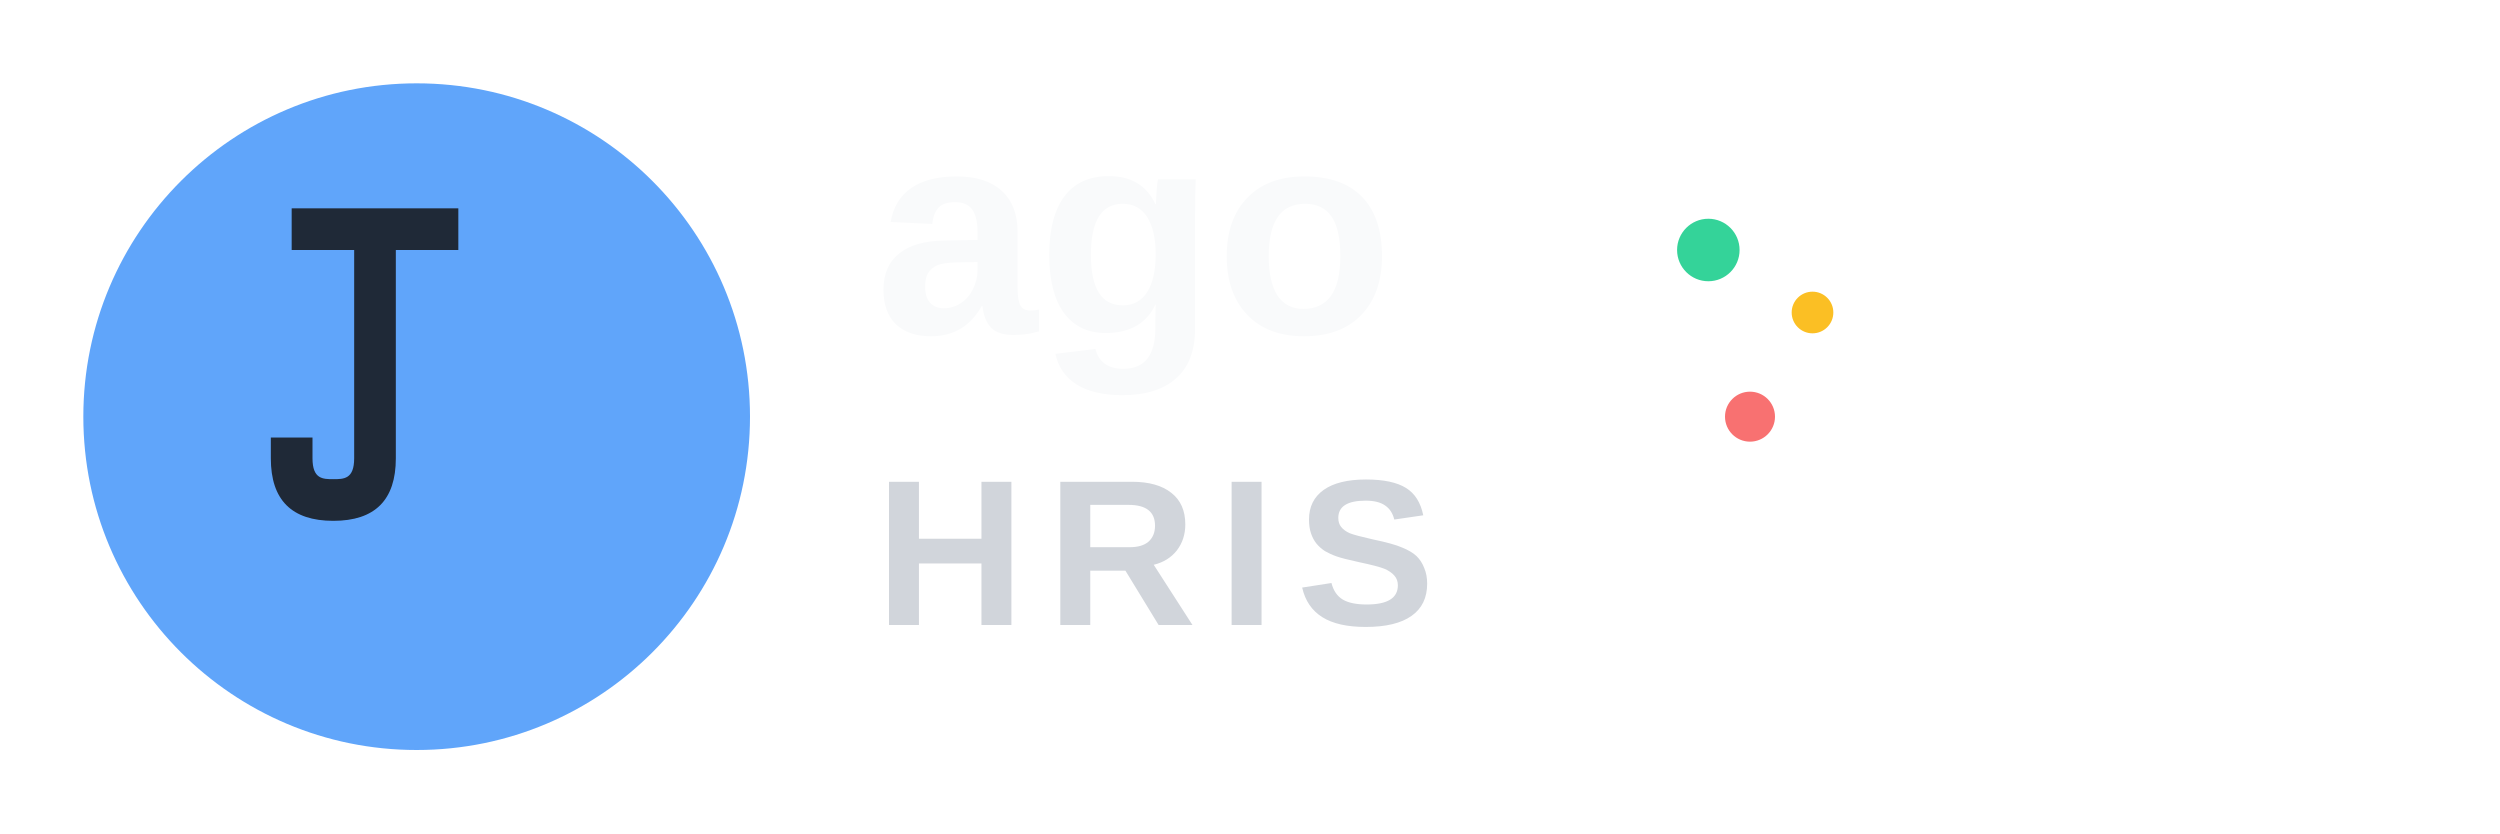
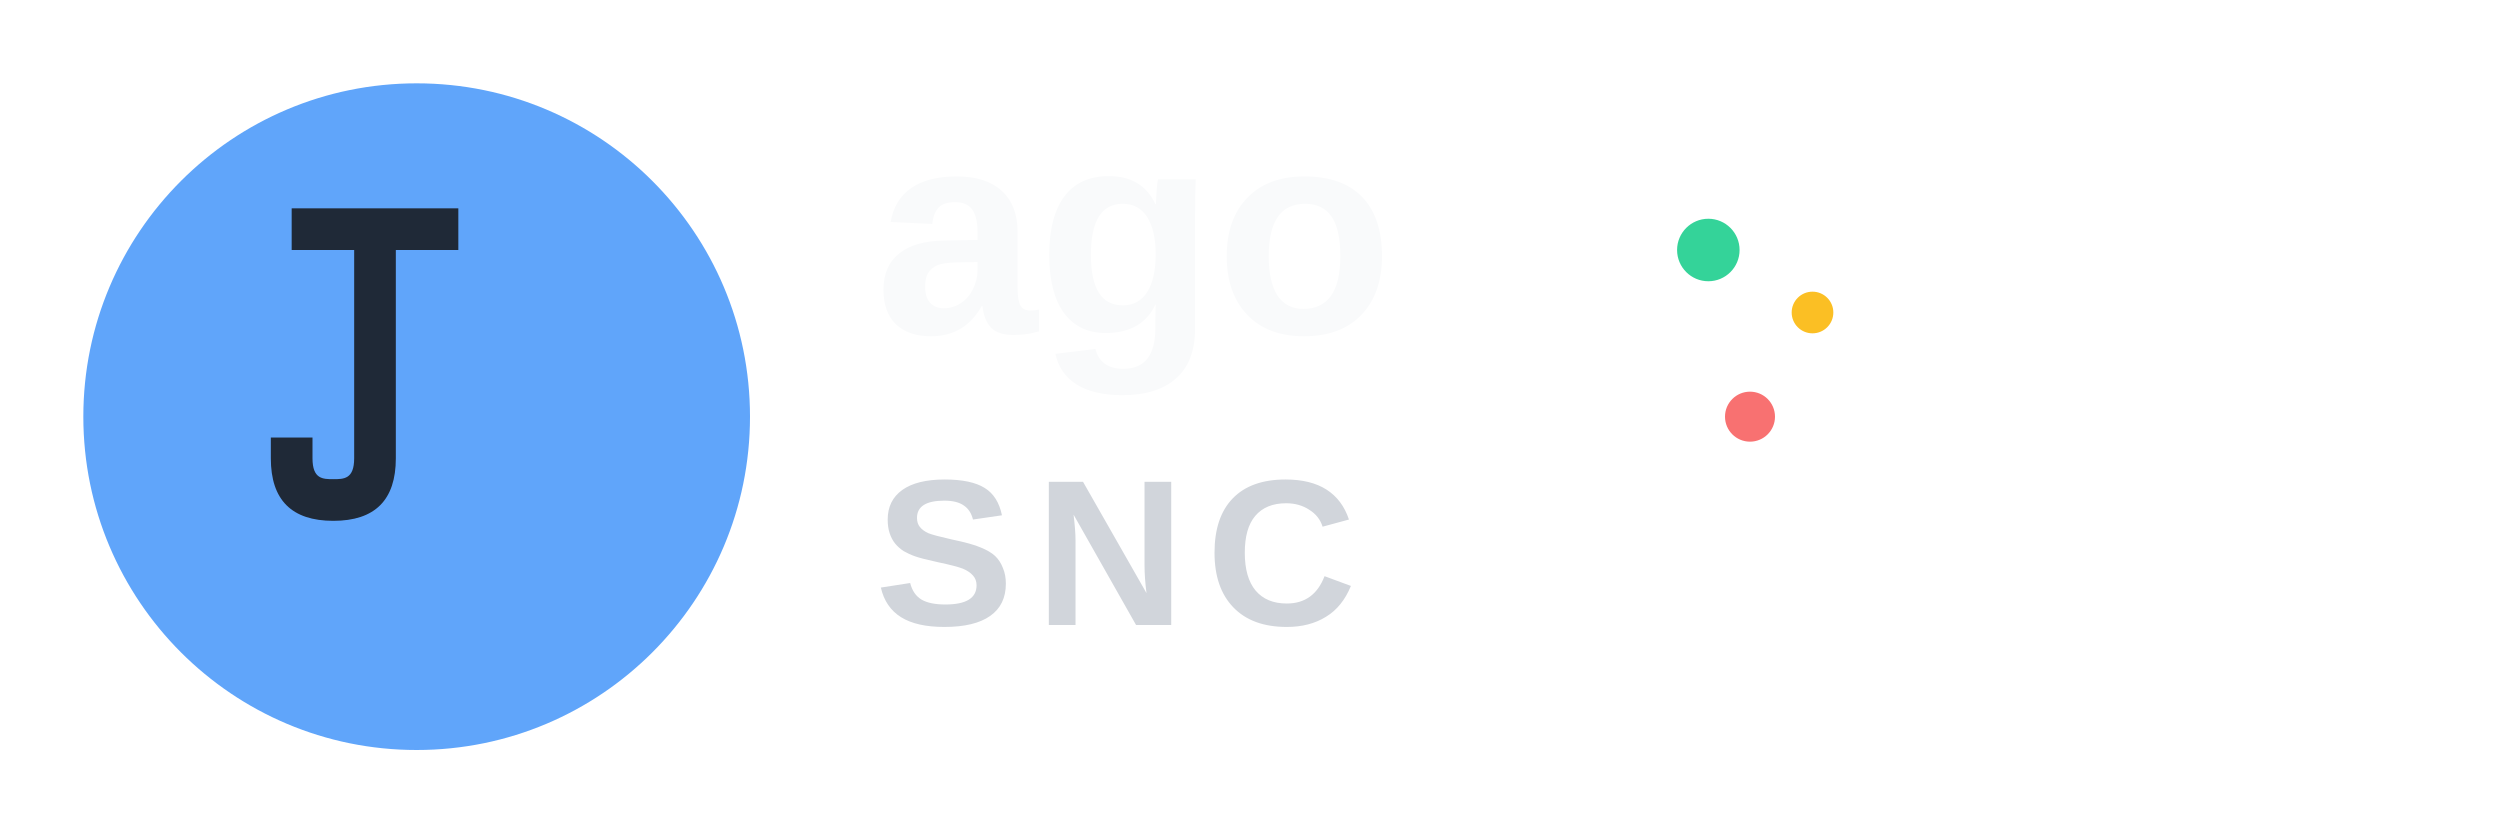
<svg xmlns="http://www.w3.org/2000/svg" viewBox="0 0 120 40" class="h-8 w-auto">
  <circle cx="20" cy="20" r="16" fill="#60A5FA" class="text-blue-400" />
  <path d="M14 10 h8 v2 h-3 v10 c0 2 -1 3 -3 3 s-3 -1 -3 -3 v-1 h2 v1 c0 1 0.5 1 1 1 s1 0 1 -1 V12 h-3 z" fill="#1F2937" />
  <text x="42" y="16" font-family="Arial, sans-serif" font-size="14" font-weight="bold" fill="#F9FAFB" class="text-gray-50">ago</text>
-   <text x="42" y="30" font-family="Arial, sans-serif" font-size="10" font-weight="600" fill="#D1D5DB" class="text-gray-300" letter-spacing="1px">HRIS</text>
+   <text x="42" y="30" font-family="Arial, sans-serif" font-size="10" font-weight="600" fill="#D1D5DB" class="text-gray-300" letter-spacing="1px">SNC</text>
  <circle cx="82" cy="12" r="1.5" fill="#34D399" class="text-green-400" />
  <circle cx="87" cy="15" r="1" fill="#FBBF24" class="text-yellow-400" />
  <circle cx="84" cy="20" r="1.2" fill="#F87171" class="text-red-400" />
</svg>
